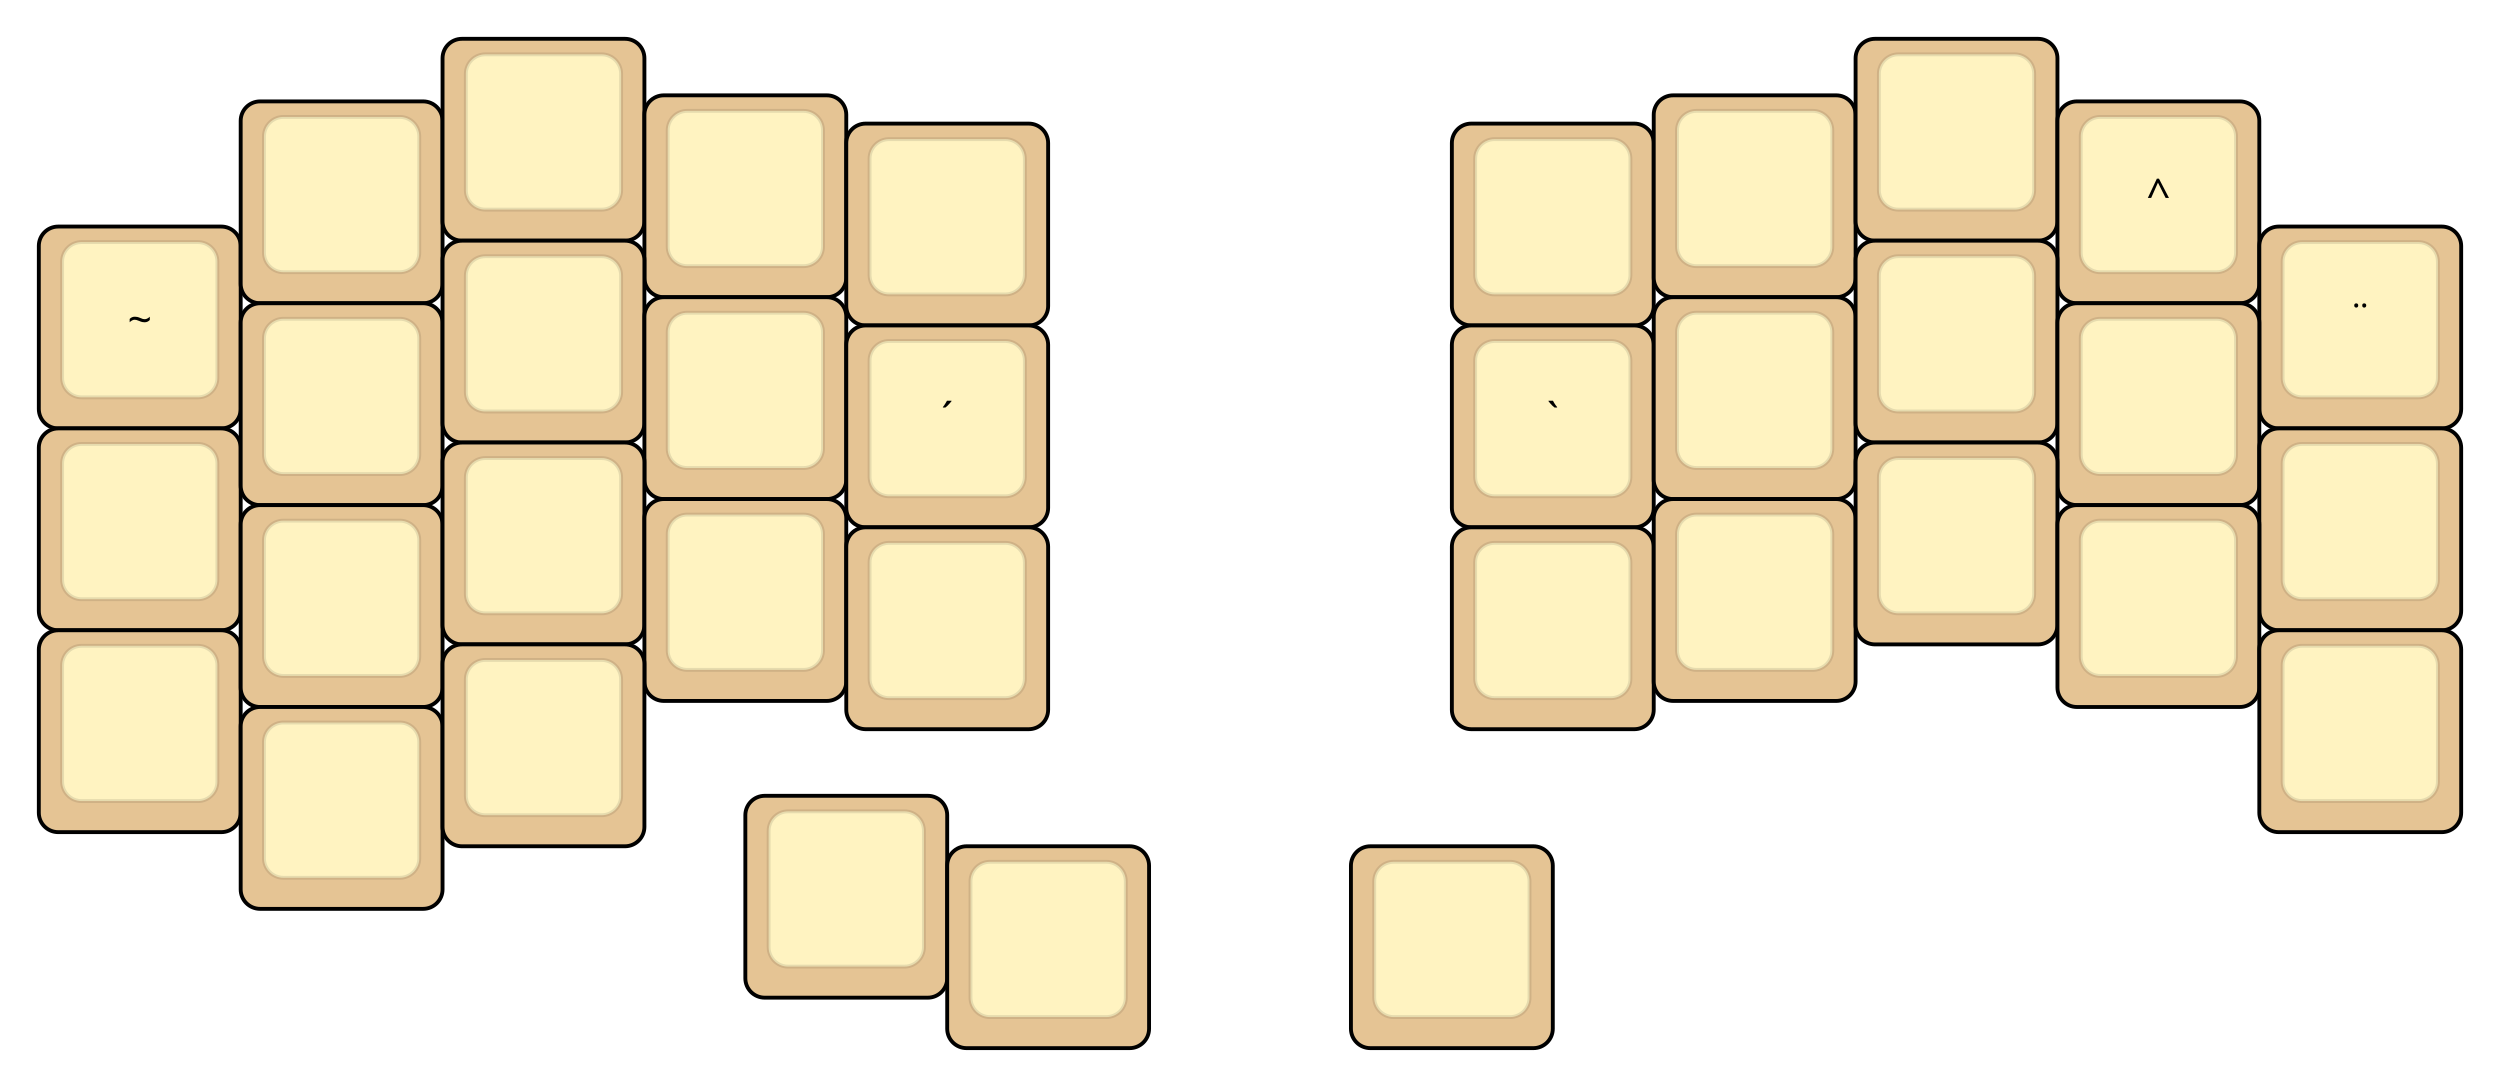
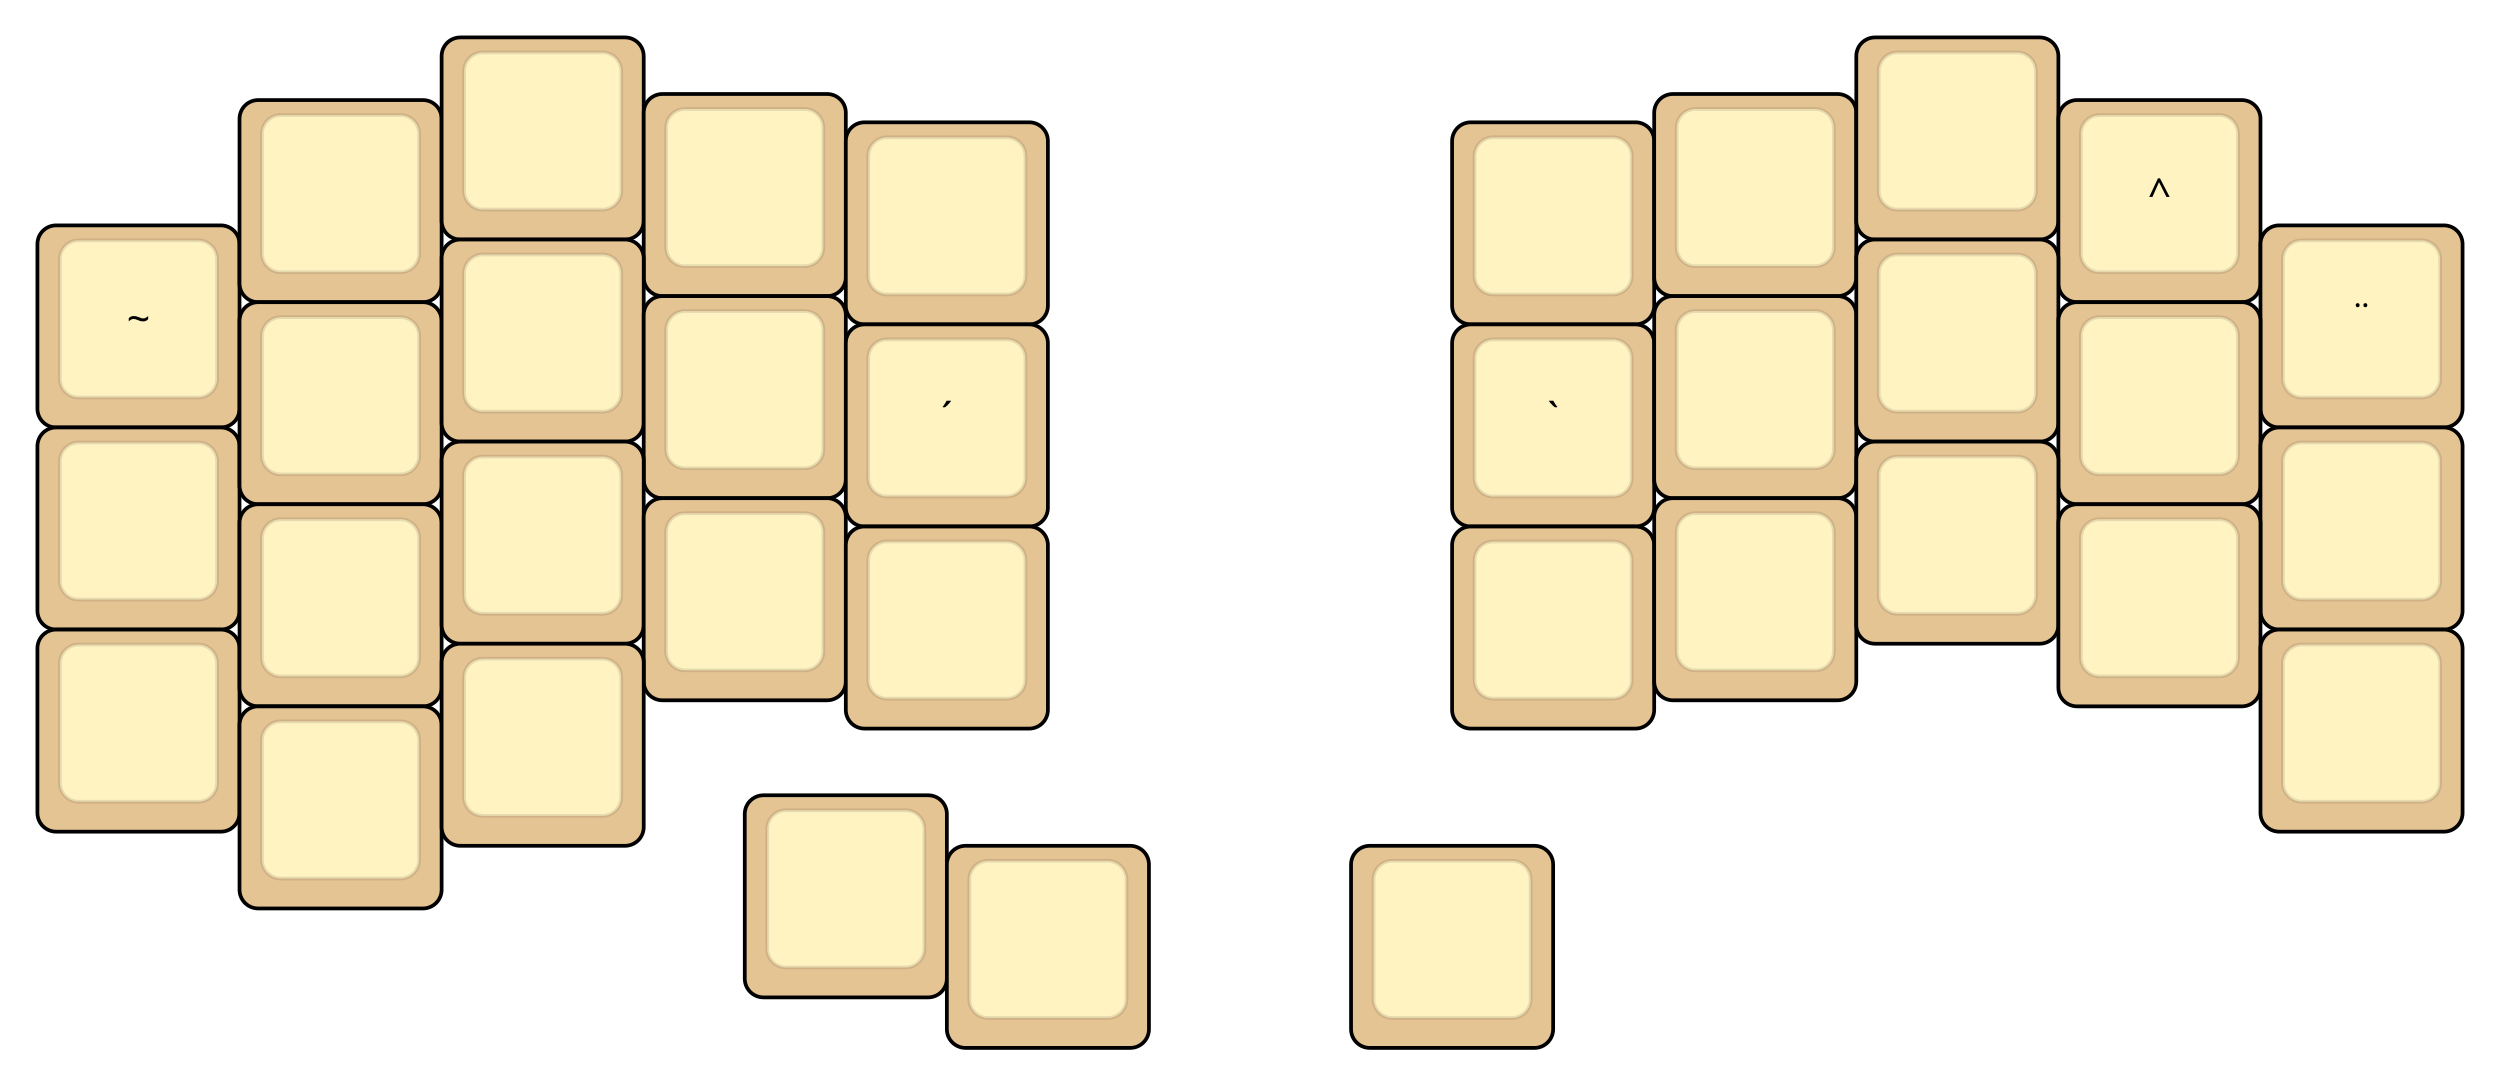
- <svg xmlns="http://www.w3.org/2000/svg" width="644px" height="280x" viewBox="0 0 644 280">
+ <svg xmlns="http://www.w3.org/2000/svg" width="668px" height="290x" viewBox="0 0 668 290">
  <style type="text/css">
    .keycap .border { stroke: black; stroke-width: 1; }
    .keycap .inner.border { stroke: rgba(0,0,0,.1); }
    .keycap { font-family: sans-serif; font-size: 11px}
+     .keycap .sub { font-size: 9px}
  </style>
  <g class="keycap dead_key">
-     <rect x="10" y="58.36" width="52" height="52" rx="5" fill="#e5c494" class="outer border" />
-     <rect x="16" y="62.36" width="40" height="40" rx="5" fill="#fff3c1" class="inner border" />
-     <text x="36" y="82.36" text-anchor="middle" dominant-baseline="middle">
-       <tspan x="36" dy="0">~</tspan>
+     <rect x="10" y="60.22" width="54" height="54" rx="5" fill="#e5c494" class="outer border" />
+     <rect x="16" y="64.22" width="42" height="42" rx="5" fill="#fff3c1" class="inner border" />
+     <text x="37" y="85.22" text-anchor="middle" dominant-baseline="middle" class="main">
+       <tspan x="37" dy="0">~</tspan>
    </text>
  </g>
  <g class="keycap blank">
-     <rect x="62" y="26.12" width="52" height="52" rx="5" fill="#e5c494" class="outer border" />
-     <rect x="68" y="30.12" width="40" height="40" rx="5" fill="#fff3c1" class="inner border" />
+     <rect x="64" y="26.74" width="54" height="54" rx="5" fill="#e5c494" class="outer border" />
+     <rect x="70" y="30.74" width="42" height="42" rx="5" fill="#fff3c1" class="inner border" />
  </g>
  <g class="keycap blank">
-     <rect x="114" y="10" width="52" height="52" rx="5" fill="#e5c494" class="outer border" />
-     <rect x="120" y="14" width="40" height="40" rx="5" fill="#fff3c1" class="inner border" />
+     <rect x="118" y="10" width="54" height="54" rx="5" fill="#e5c494" class="outer border" />
+     <rect x="124" y="14" width="42" height="42" rx="5" fill="#fff3c1" class="inner border" />
  </g>
  <g class="keycap blank">
-     <rect x="166" y="24.56" width="52" height="52" rx="5" fill="#e5c494" class="outer border" />
-     <rect x="172" y="28.56" width="40" height="40" rx="5" fill="#fff3c1" class="inner border" />
+     <rect x="172" y="25.12" width="54" height="54" rx="5" fill="#e5c494" class="outer border" />
+     <rect x="178" y="29.12" width="42" height="42" rx="5" fill="#fff3c1" class="inner border" />
  </g>
  <g class="keycap blank">
-     <rect x="218" y="31.84" width="52" height="52" rx="5" fill="#e5c494" class="outer border" />
-     <rect x="224" y="35.84" width="40" height="40" rx="5" fill="#fff3c1" class="inner border" />
+     <rect x="226" y="32.68" width="54" height="54" rx="5" fill="#e5c494" class="outer border" />
+     <rect x="232" y="36.68" width="42" height="42" rx="5" fill="#fff3c1" class="inner border" />
  </g>
  <g class="keycap blank">
-     <rect x="374" y="31.84" width="52" height="52" rx="5" fill="#e5c494" class="outer border" />
-     <rect x="380" y="35.84" width="40" height="40" rx="5" fill="#fff3c1" class="inner border" />
+     <rect x="388" y="32.68" width="54" height="54" rx="5" fill="#e5c494" class="outer border" />
+     <rect x="394" y="36.68" width="42" height="42" rx="5" fill="#fff3c1" class="inner border" />
  </g>
  <g class="keycap blank">
-     <rect x="426" y="24.56" width="52" height="52" rx="5" fill="#e5c494" class="outer border" />
-     <rect x="432" y="28.56" width="40" height="40" rx="5" fill="#fff3c1" class="inner border" />
+     <rect x="442" y="25.12" width="54" height="54" rx="5" fill="#e5c494" class="outer border" />
+     <rect x="448" y="29.12" width="42" height="42" rx="5" fill="#fff3c1" class="inner border" />
  </g>
  <g class="keycap blank">
-     <rect x="478" y="10" width="52" height="52" rx="5" fill="#e5c494" class="outer border" />
-     <rect x="484" y="14" width="40" height="40" rx="5" fill="#fff3c1" class="inner border" />
+     <rect x="496" y="10" width="54" height="54" rx="5" fill="#e5c494" class="outer border" />
+     <rect x="502" y="14" width="42" height="42" rx="5" fill="#fff3c1" class="inner border" />
  </g>
  <g class="keycap dead_key">
-     <rect x="530" y="26.12" width="52" height="52" rx="5" fill="#e5c494" class="outer border" />
-     <rect x="536" y="30.12" width="40" height="40" rx="5" fill="#fff3c1" class="inner border" />
-     <text x="556" y="50.12" text-anchor="middle" dominant-baseline="middle">
-       <tspan x="556" dy="0">^</tspan>
+     <rect x="550" y="26.74" width="54" height="54" rx="5" fill="#e5c494" class="outer border" />
+     <rect x="556" y="30.74" width="42" height="42" rx="5" fill="#fff3c1" class="inner border" />
+     <text x="577" y="51.74" text-anchor="middle" dominant-baseline="middle" class="main">
+       <tspan x="577" dy="0">^</tspan>
    </text>
  </g>
  <g class="keycap dead_key">
-     <rect x="582" y="58.36" width="52" height="52" rx="5" fill="#e5c494" class="outer border" />
-     <rect x="588" y="62.36" width="40" height="40" rx="5" fill="#fff3c1" class="inner border" />
-     <text x="608" y="82.36" text-anchor="middle" dominant-baseline="middle">
-       <tspan x="608" dy="0">¨</tspan>
+     <rect x="604" y="60.22" width="54" height="54" rx="5" fill="#e5c494" class="outer border" />
+     <rect x="610" y="64.22" width="42" height="42" rx="5" fill="#fff3c1" class="inner border" />
+     <text x="631" y="85.22" text-anchor="middle" dominant-baseline="middle" class="main">
+       <tspan x="631" dy="0">¨</tspan>
    </text>
  </g>
  <g class="keycap blank">
-     <rect x="10" y="110.36" width="52" height="52" rx="5" fill="#e5c494" class="outer border" />
-     <rect x="16" y="114.36" width="40" height="40" rx="5" fill="#fff3c1" class="inner border" />
+     <rect x="10" y="114.22" width="54" height="54" rx="5" fill="#e5c494" class="outer border" />
+     <rect x="16" y="118.22" width="42" height="42" rx="5" fill="#fff3c1" class="inner border" />
  </g>
  <g class="keycap blank">
-     <rect x="62" y="78.12" width="52" height="52" rx="5" fill="#e5c494" class="outer border" />
-     <rect x="68" y="82.12" width="40" height="40" rx="5" fill="#fff3c1" class="inner border" />
+     <rect x="64" y="80.74" width="54" height="54" rx="5" fill="#e5c494" class="outer border" />
+     <rect x="70" y="84.74" width="42" height="42" rx="5" fill="#fff3c1" class="inner border" />
  </g>
  <g class="keycap blank">
-     <rect x="114" y="62" width="52" height="52" rx="5" fill="#e5c494" class="outer border" />
-     <rect x="120" y="66" width="40" height="40" rx="5" fill="#fff3c1" class="inner border" />
+     <rect x="118" y="64" width="54" height="54" rx="5" fill="#e5c494" class="outer border" />
+     <rect x="124" y="68" width="42" height="42" rx="5" fill="#fff3c1" class="inner border" />
  </g>
  <g class="keycap blank">
-     <rect x="166" y="76.56" width="52" height="52" rx="5" fill="#e5c494" class="outer border" />
-     <rect x="172" y="80.56" width="40" height="40" rx="5" fill="#fff3c1" class="inner border" />
+     <rect x="172" y="79.12" width="54" height="54" rx="5" fill="#e5c494" class="outer border" />
+     <rect x="178" y="83.12" width="42" height="42" rx="5" fill="#fff3c1" class="inner border" />
  </g>
  <g class="keycap dead_key">
-     <rect x="218" y="83.84" width="52" height="52" rx="5" fill="#e5c494" class="outer border" />
-     <rect x="224" y="87.84" width="40" height="40" rx="5" fill="#fff3c1" class="inner border" />
-     <text x="244" y="107.84" text-anchor="middle" dominant-baseline="middle">
-       <tspan x="244" dy="0">´</tspan>
+     <rect x="226" y="86.68" width="54" height="54" rx="5" fill="#e5c494" class="outer border" />
+     <rect x="232" y="90.68" width="42" height="42" rx="5" fill="#fff3c1" class="inner border" />
+     <text x="253" y="111.68" text-anchor="middle" dominant-baseline="middle" class="main">
+       <tspan x="253" dy="0">´</tspan>
    </text>
  </g>
  <g class="keycap dead_key">
-     <rect x="374" y="83.84" width="52" height="52" rx="5" fill="#e5c494" class="outer border" />
-     <rect x="380" y="87.84" width="40" height="40" rx="5" fill="#fff3c1" class="inner border" />
-     <text x="400" y="107.84" text-anchor="middle" dominant-baseline="middle">
-       <tspan x="400" dy="0">`</tspan>
+     <rect x="388" y="86.68" width="54" height="54" rx="5" fill="#e5c494" class="outer border" />
+     <rect x="394" y="90.68" width="42" height="42" rx="5" fill="#fff3c1" class="inner border" />
+     <text x="415" y="111.68" text-anchor="middle" dominant-baseline="middle" class="main">
+       <tspan x="415" dy="0">`</tspan>
    </text>
  </g>
  <g class="keycap blank">
-     <rect x="426" y="76.56" width="52" height="52" rx="5" fill="#e5c494" class="outer border" />
-     <rect x="432" y="80.56" width="40" height="40" rx="5" fill="#fff3c1" class="inner border" />
+     <rect x="442" y="79.12" width="54" height="54" rx="5" fill="#e5c494" class="outer border" />
+     <rect x="448" y="83.12" width="42" height="42" rx="5" fill="#fff3c1" class="inner border" />
  </g>
  <g class="keycap blank">
-     <rect x="478" y="62" width="52" height="52" rx="5" fill="#e5c494" class="outer border" />
-     <rect x="484" y="66" width="40" height="40" rx="5" fill="#fff3c1" class="inner border" />
+     <rect x="496" y="64" width="54" height="54" rx="5" fill="#e5c494" class="outer border" />
+     <rect x="502" y="68" width="42" height="42" rx="5" fill="#fff3c1" class="inner border" />
  </g>
  <g class="keycap blank">
-     <rect x="530" y="78.12" width="52" height="52" rx="5" fill="#e5c494" class="outer border" />
-     <rect x="536" y="82.12" width="40" height="40" rx="5" fill="#fff3c1" class="inner border" />
+     <rect x="550" y="80.74" width="54" height="54" rx="5" fill="#e5c494" class="outer border" />
+     <rect x="556" y="84.74" width="42" height="42" rx="5" fill="#fff3c1" class="inner border" />
  </g>
  <g class="keycap blank">
-     <rect x="582" y="110.36" width="52" height="52" rx="5" fill="#e5c494" class="outer border" />
-     <rect x="588" y="114.36" width="40" height="40" rx="5" fill="#fff3c1" class="inner border" />
+     <rect x="604" y="114.22" width="54" height="54" rx="5" fill="#e5c494" class="outer border" />
+     <rect x="610" y="118.22" width="42" height="42" rx="5" fill="#fff3c1" class="inner border" />
  </g>
  <g class="keycap blank">
-     <rect x="10" y="162.36" width="52" height="52" rx="5" fill="#e5c494" class="outer border" />
-     <rect x="16" y="166.36" width="40" height="40" rx="5" fill="#fff3c1" class="inner border" />
+     <rect x="10" y="168.22" width="54" height="54" rx="5" fill="#e5c494" class="outer border" />
+     <rect x="16" y="172.22" width="42" height="42" rx="5" fill="#fff3c1" class="inner border" />
  </g>
  <g class="keycap blank">
-     <rect x="62" y="130.12" width="52" height="52" rx="5" fill="#e5c494" class="outer border" />
-     <rect x="68" y="134.12" width="40" height="40" rx="5" fill="#fff3c1" class="inner border" />
+     <rect x="64" y="134.74" width="54" height="54" rx="5" fill="#e5c494" class="outer border" />
+     <rect x="70" y="138.74" width="42" height="42" rx="5" fill="#fff3c1" class="inner border" />
  </g>
  <g class="keycap blank">
-     <rect x="114" y="114" width="52" height="52" rx="5" fill="#e5c494" class="outer border" />
-     <rect x="120" y="118" width="40" height="40" rx="5" fill="#fff3c1" class="inner border" />
+     <rect x="118" y="118" width="54" height="54" rx="5" fill="#e5c494" class="outer border" />
+     <rect x="124" y="122" width="42" height="42" rx="5" fill="#fff3c1" class="inner border" />
  </g>
  <g class="keycap blank">
-     <rect x="166" y="128.56" width="52" height="52" rx="5" fill="#e5c494" class="outer border" />
-     <rect x="172" y="132.56" width="40" height="40" rx="5" fill="#fff3c1" class="inner border" />
+     <rect x="172" y="133.12" width="54" height="54" rx="5" fill="#e5c494" class="outer border" />
+     <rect x="178" y="137.12" width="42" height="42" rx="5" fill="#fff3c1" class="inner border" />
  </g>
  <g class="keycap blank">
-     <rect x="218" y="135.84" width="52" height="52" rx="5" fill="#e5c494" class="outer border" />
-     <rect x="224" y="139.84" width="40" height="40" rx="5" fill="#fff3c1" class="inner border" />
+     <rect x="226" y="140.68" width="54" height="54" rx="5" fill="#e5c494" class="outer border" />
+     <rect x="232" y="144.68" width="42" height="42" rx="5" fill="#fff3c1" class="inner border" />
  </g>
  <g class="keycap blank">
-     <rect x="374" y="135.84" width="52" height="52" rx="5" fill="#e5c494" class="outer border" />
-     <rect x="380" y="139.84" width="40" height="40" rx="5" fill="#fff3c1" class="inner border" />
+     <rect x="388" y="140.68" width="54" height="54" rx="5" fill="#e5c494" class="outer border" />
+     <rect x="394" y="144.68" width="42" height="42" rx="5" fill="#fff3c1" class="inner border" />
  </g>
  <g class="keycap blank">
-     <rect x="426" y="128.56" width="52" height="52" rx="5" fill="#e5c494" class="outer border" />
-     <rect x="432" y="132.56" width="40" height="40" rx="5" fill="#fff3c1" class="inner border" />
+     <rect x="442" y="133.12" width="54" height="54" rx="5" fill="#e5c494" class="outer border" />
+     <rect x="448" y="137.12" width="42" height="42" rx="5" fill="#fff3c1" class="inner border" />
  </g>
  <g class="keycap blank">
-     <rect x="478" y="114" width="52" height="52" rx="5" fill="#e5c494" class="outer border" />
-     <rect x="484" y="118" width="40" height="40" rx="5" fill="#fff3c1" class="inner border" />
+     <rect x="496" y="118" width="54" height="54" rx="5" fill="#e5c494" class="outer border" />
+     <rect x="502" y="122" width="42" height="42" rx="5" fill="#fff3c1" class="inner border" />
  </g>
  <g class="keycap blank">
-     <rect x="530" y="130.12" width="52" height="52" rx="5" fill="#e5c494" class="outer border" />
-     <rect x="536" y="134.12" width="40" height="40" rx="5" fill="#fff3c1" class="inner border" />
+     <rect x="550" y="134.74" width="54" height="54" rx="5" fill="#e5c494" class="outer border" />
+     <rect x="556" y="138.74" width="42" height="42" rx="5" fill="#fff3c1" class="inner border" />
  </g>
  <g class="keycap blank">
-     <rect x="582" y="162.36" width="52" height="52" rx="5" fill="#e5c494" class="outer border" />
-     <rect x="588" y="166.36" width="40" height="40" rx="5" fill="#fff3c1" class="inner border" />
+     <rect x="604" y="168.22" width="54" height="54" rx="5" fill="#e5c494" class="outer border" />
+     <rect x="610" y="172.22" width="42" height="42" rx="5" fill="#fff3c1" class="inner border" />
  </g>
  <g class="keycap blank">
-     <rect x="62" y="182.12" width="52" height="52" rx="5" fill="#e5c494" class="outer border" />
-     <rect x="68" y="186.12" width="40" height="40" rx="5" fill="#fff3c1" class="inner border" />
+     <rect x="64" y="188.74" width="54" height="54" rx="5" fill="#e5c494" class="outer border" />
+     <rect x="70" y="192.74" width="42" height="42" rx="5" fill="#fff3c1" class="inner border" />
  </g>
  <g class="keycap blank">
-     <rect x="114" y="166" width="52" height="52" rx="5" fill="#e5c494" class="outer border" />
-     <rect x="120" y="170" width="40" height="40" rx="5" fill="#fff3c1" class="inner border" />
+     <rect x="118" y="172" width="54" height="54" rx="5" fill="#e5c494" class="outer border" />
+     <rect x="124" y="176" width="42" height="42" rx="5" fill="#fff3c1" class="inner border" />
  </g>
  <g class="keycap blank">
-     <rect x="192" y="205" width="52" height="52" rx="5" fill="#e5c494" class="outer border" />
-     <rect x="198" y="209" width="40" height="40" rx="5" fill="#fff3c1" class="inner border" />
+     <rect x="199" y="212.5" width="54" height="54" rx="5" fill="#e5c494" class="outer border" />
+     <rect x="205" y="216.5" width="42" height="42" rx="5" fill="#fff3c1" class="inner border" />
  </g>
  <g class="keycap blank">
-     <rect x="244" y="218" width="52" height="52" rx="5" fill="#e5c494" class="outer border" />
-     <rect x="250" y="222" width="40" height="40" rx="5" fill="#fff3c1" class="inner border" />
+     <rect x="253" y="226" width="54" height="54" rx="5" fill="#e5c494" class="outer border" />
+     <rect x="259" y="230" width="42" height="42" rx="5" fill="#fff3c1" class="inner border" />
  </g>
  <g class="keycap blank">
-     <rect x="348" y="218" width="52" height="52" rx="5" fill="#e5c494" class="outer border" />
-     <rect x="354" y="222" width="40" height="40" rx="5" fill="#fff3c1" class="inner border" />
+     <rect x="361" y="226" width="54" height="54" rx="5" fill="#e5c494" class="outer border" />
+     <rect x="367" y="230" width="42" height="42" rx="5" fill="#fff3c1" class="inner border" />
  </g>
</svg>
